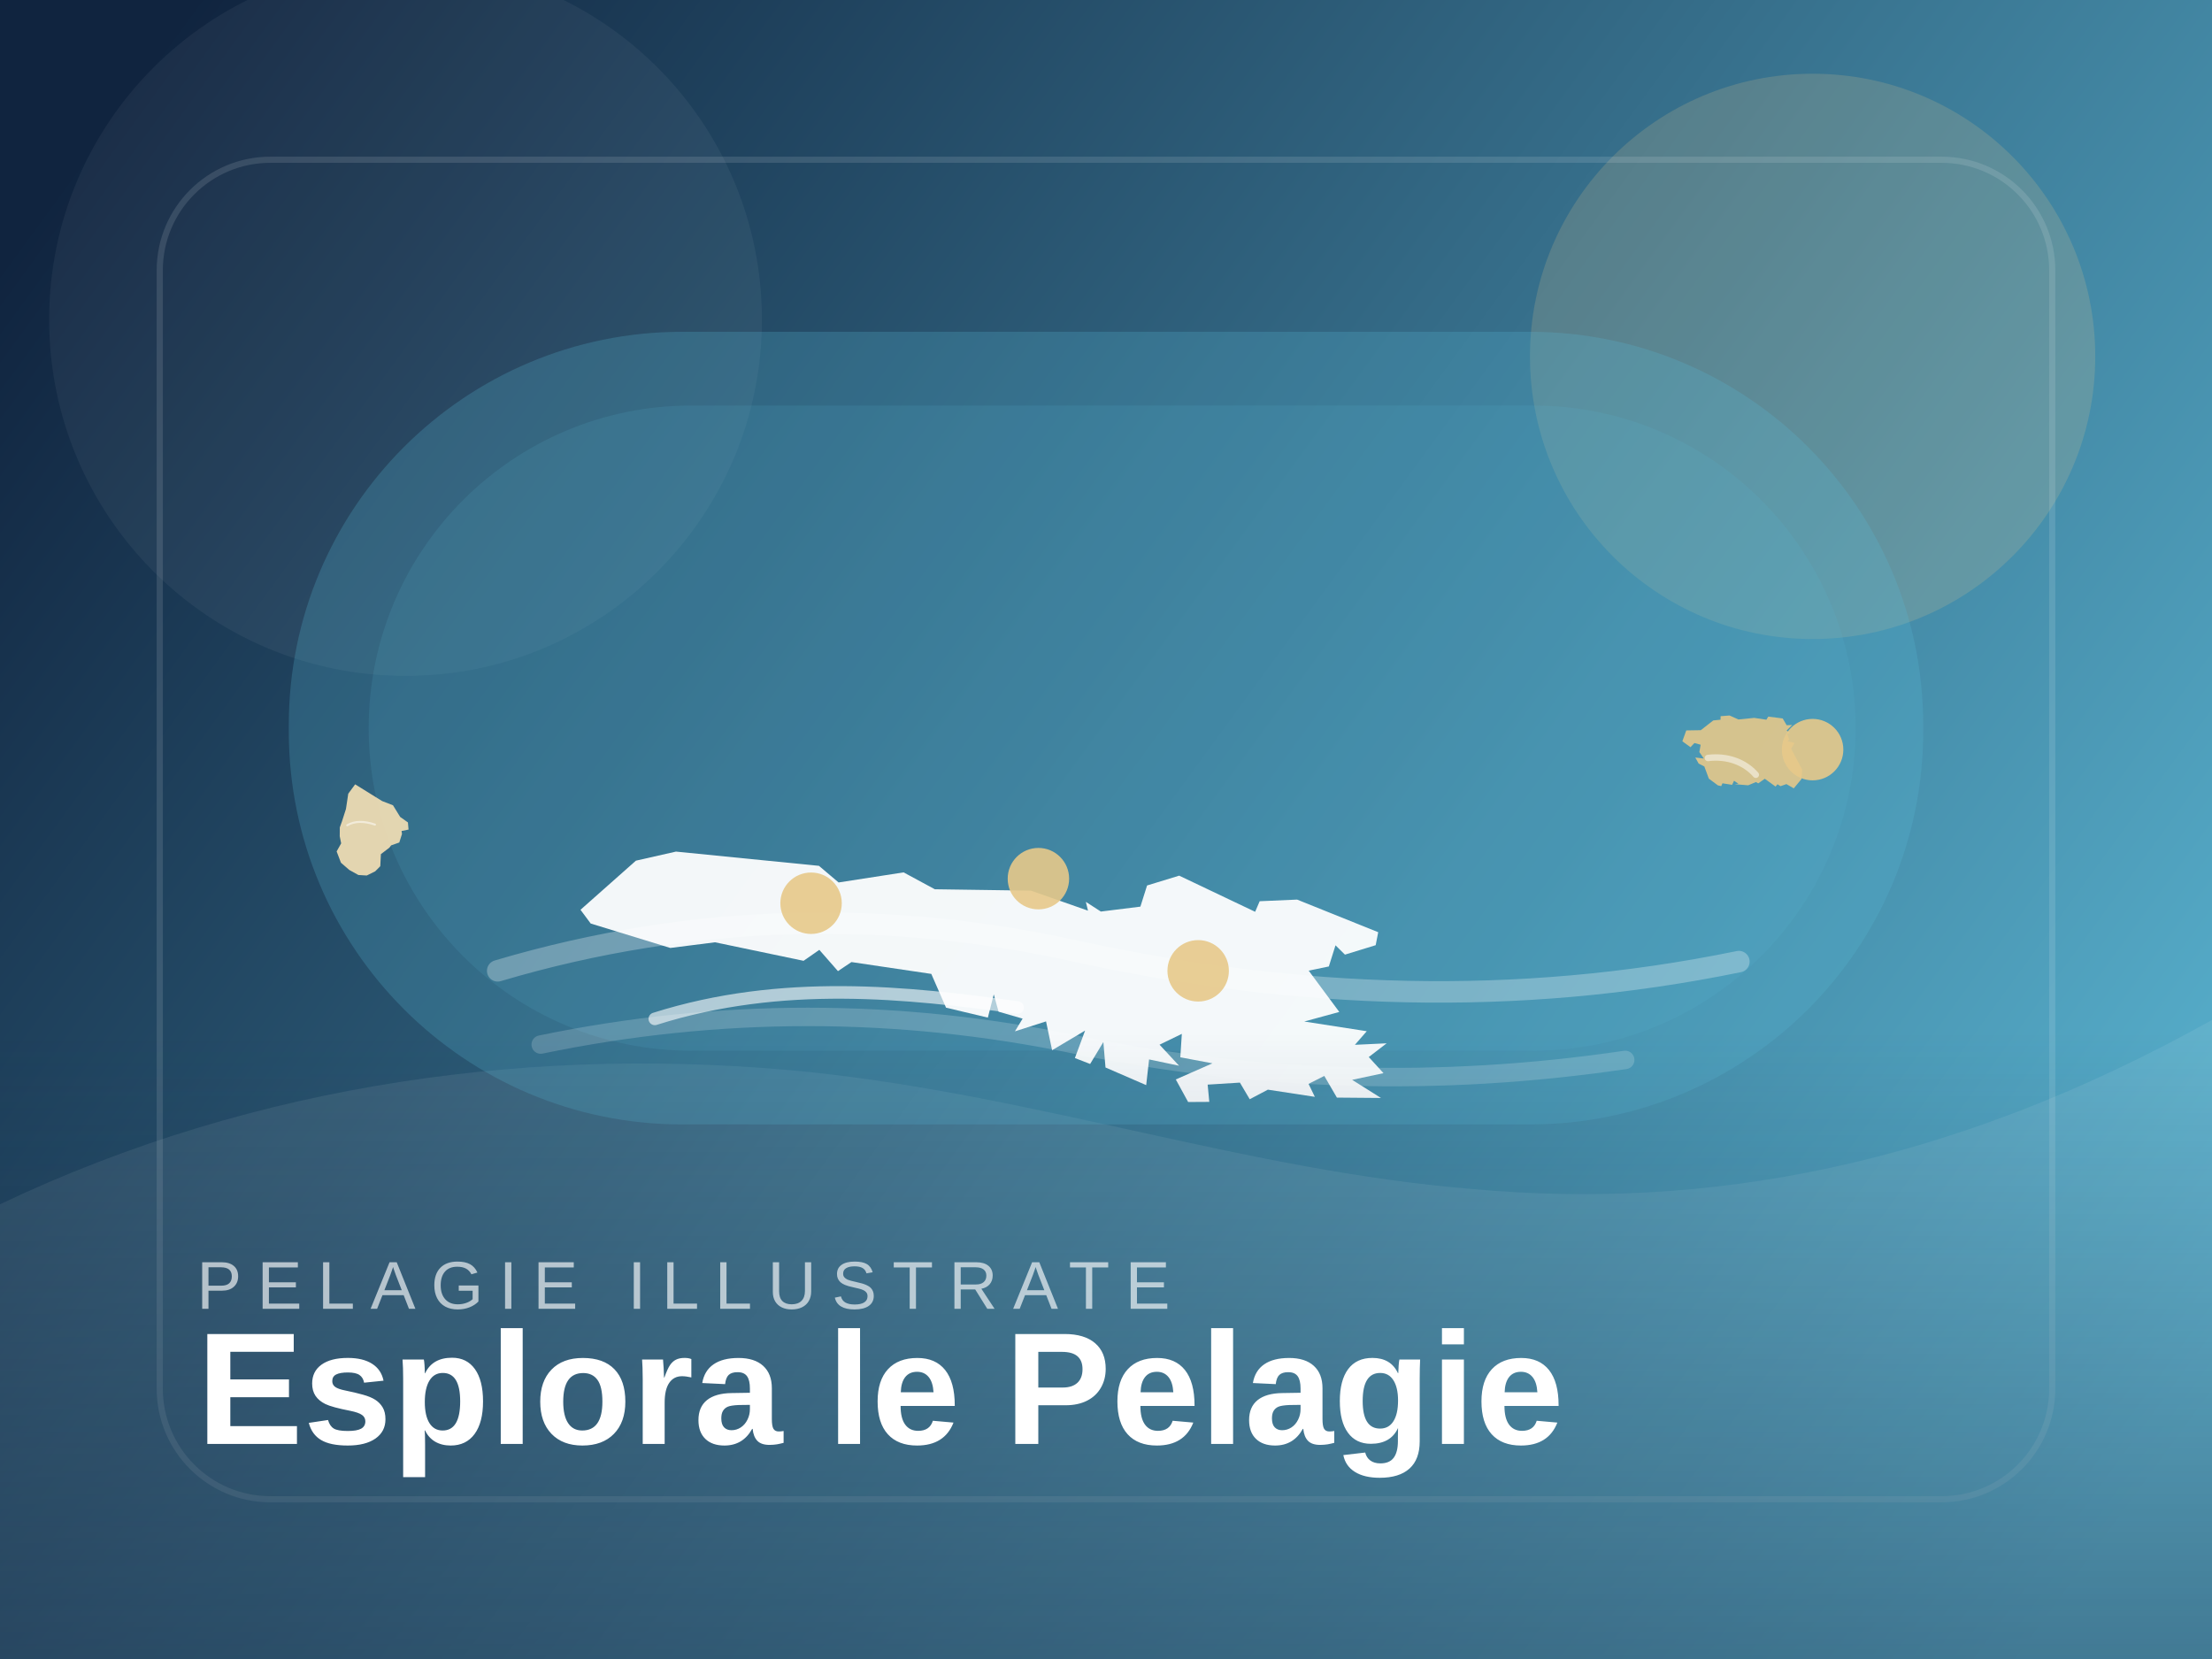
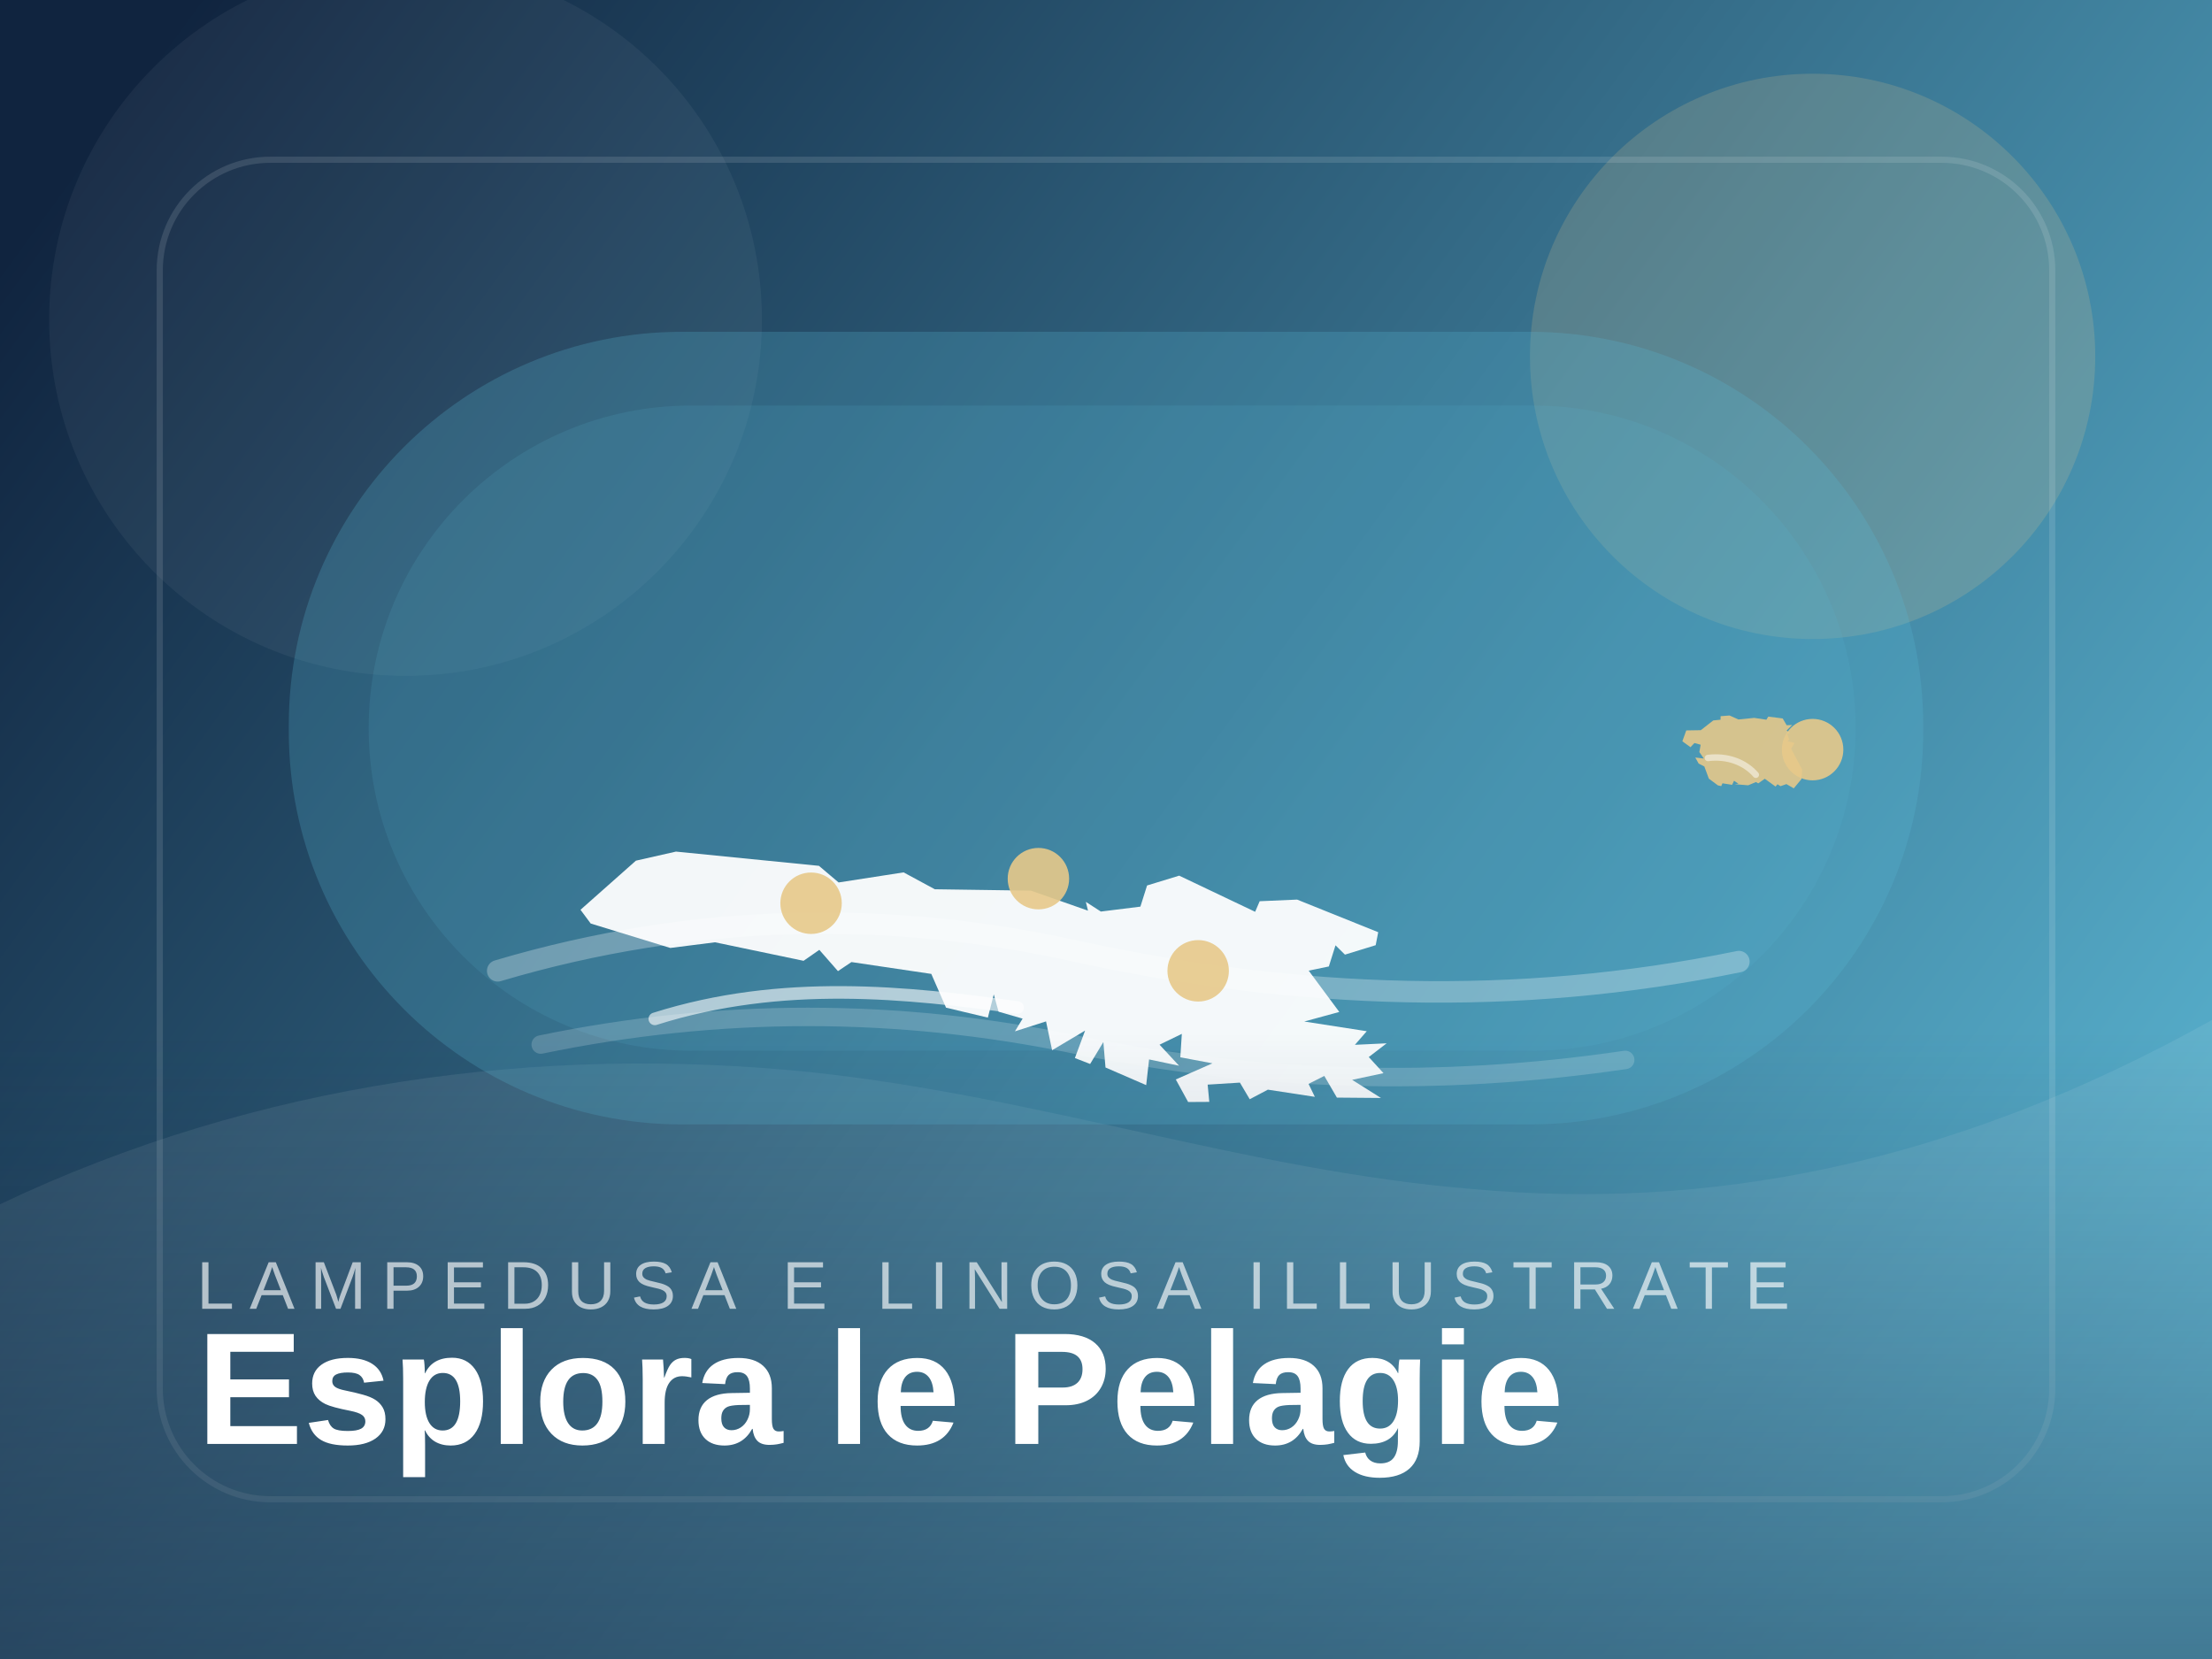
<svg xmlns="http://www.w3.org/2000/svg" viewBox="0 0 720 540" fill="none">
  <rect width="720" height="540" fill="url(#bg)" />
  <circle cx="590" cy="116" r="92" fill="#E7C989" opacity="0.18" />
  <circle cx="132" cy="104" r="116" fill="#FFFFFF" opacity="0.05" />
  <path d="M0 392C84 352 176 340 264 349C339 357 406 381 479 387C555 394 634 380 720 332V540H0V392Z" fill="rgba(255,255,255,0.08)" />
  <rect x="94" y="108" width="532" height="258" rx="128" fill="rgba(91,183,212,0.24)" />
  <rect x="120" y="132" width="484" height="210" rx="105" fill="rgba(91,183,212,0.14)" />
  <path d="M162 316C226 297 290 296 352 310C422 325 493 328 566 313" fill="none" stroke="rgba(255,255,255,0.28)" stroke-width="7" stroke-linecap="round" />
  <path d="M176 340C234 328 292 328 350 340C409 352 468 354 529 345" fill="none" stroke="rgba(255,255,255,0.18)" stroke-width="6" stroke-linecap="round" />
-   <g transform="translate(154 238.1) scale(0.0275)">
-     <path d="M -1396.39 625.44 L -1477.99 736.23 L -1505.19 917.21 L -1551.58 1061.82 L -1577.98 1135.4 L -1578.78 1240.27 L -1561.98 1323.99 L -1615.58 1419.56 L -1564.38 1553.18 L -1465.99 1638.59 L -1357.99 1698.64 L -1258.8 1704.56 L -1159.6 1655.51 L -1098.8 1594.62 L -1091.6 1451.69 L -990.81 1374.73 L -970.01 1347.67 L -874.01 1313.84 L -842.02 1213.21 L -846.82 1177.69 L -764.42 1160.77 L -771.62 1076.2 L -863.62 1011.08 L -948.41 873.23 L -1077.21 823.34 L -1396.39 625.44 Z" fill="#F2DFB4" fill-opacity="0.92" />
-     <path d="M -1490 1110C-1405 1058 -1288 1058 -1162 1102" fill="none" stroke="rgba(255,255,255,0.52)" stroke-width="24" stroke-linecap="round" />
-   </g>
  <g transform="translate(150 166) scale(0.41)">
    <path d="M95.0 317.4 L103.1 328.3 L166.3 347.7 L201.8 343.2 L272.1 357.9 L284.6 349.2 L299.4 366.1 L310.1 358.9 L373.5 368.3 L385.2 395.1 L418.4 403.0 L423.1 384.6 L426.9 398.3 L446.0 403.8 L439.9 413.9 L464.6 406.0 L469.4 428.9 L495.6 413.3 L487.5 435.1 L499.6 439.8 L510.1 422.4 L511.8 442.6 L544.1 456.6 L546.4 436.2 L570.2 441.2 L554.7 424.5 L572.4 415.9 L571.2 434.5 L596.7 439.3 L567.6 452.1 L577.4 470.0 L594.2 469.9 L592.9 456.2 L618.5 454.6 L626.3 467.8 L640.7 460.2 L678.0 465.9 L673.0 455.6 L685.5 449.3 L695.5 466.5 L730.5 466.8 L707.6 452.4 L732.5 447.1 L720.8 434.3 L735.0 423.4 L709.8 424.6 L719.2 413.8 L669.6 406.1 L697.4 398.5 L673.1 365.7 L689.1 362.4 L694.4 345.6 L701.9 353.0 L726.3 345.5 L728.3 335.2 L663.9 309.3 L634.2 310.6 L630.6 319.0 L570.3 290.3 L544.8 298.1 L539.5 314.9 L508.1 318.8 L496.2 311.1 L497.9 318.1 L452.6 302.2 L376.3 301.1 L351.5 287.7 L299.9 295.7 L284.3 282.5 L170.8 271.2 L139.0 278.4 L95.0 317.4 Z" fill="rgba(255,255,255,0.94)" />
    <path d="M154 404C255 372 355 383 442 395" fill="none" stroke="rgba(255,255,255,0.6)" stroke-width="10" stroke-linecap="round" />
  </g>
  <g transform="translate(350 124) scale(0.26)">
    <path d="M760.0 451.1 L770.2 458.5 L775.1 453.3 L782.9 455.4 L781.3 464.6 L786.9 472.7 L776.2 471.4 L780.4 479.0 L787.5 482.6 L793.2 497.9 L804.5 506.3 L808.7 507.2 L810.2 503.7 L822.3 505.6 L824.7 500.5 L830.2 504.2 L825.6 504.8 L842.4 506.2 L852.2 502.1 L855.0 503.8 L863.2 498.0 L876.7 507.8 L879.1 504.9 L882.9 507.3 L890.3 504.7 L899.5 510.0 L909.2 498.3 L910.0 486.6 L896.2 460.4 L900.4 453.1 L891.6 451.1 L893.8 448.9 L891.0 441.7 L894.8 441.0 L890.6 437.6 L897.5 430.7 L890.6 431.0 L885.6 422.5 L867.6 420.2 L865.2 424.1 L849.9 421.8 L830.2 423.8 L819.1 418.8 L807.9 419.7 L807.8 424.1 L798.7 425.0 L783.1 437.2 L764.9 437.5 L760.0 451.1 Z" fill="#E7C989" opacity="0.88" />
    <path d="M792 472C816 469 838 477 852 493" fill="none" stroke="rgba(255,255,255,0.5)" stroke-width="8" stroke-linecap="round" />
  </g>
  <circle cx="264" cy="294" r="10" fill="#E7C989" opacity="0.9" />
  <circle cx="338" cy="286" r="10" fill="#E7C989" opacity="0.9" />
  <circle cx="390" cy="316" r="10" fill="#E7C989" opacity="0.9" />
  <circle cx="590" cy="244" r="10" fill="#E7C989" opacity="0.9" />
  <rect x="52" y="52" width="616" height="436" rx="36" stroke="rgba(255,255,255,0.12)" stroke-width="2" />
  <rect x="0" y="336" width="720" height="204" fill="url(#bottomFade)" />
-   <text x="64" y="426" fill="#FFFFFF" fill-opacity="0.64" font-size="22" letter-spacing="5" font-family="Arial, sans-serif">PELAGIE ILLUSTRATE</text>
+   <text x="64" y="426" fill="#FFFFFF" fill-opacity="0.64" font-size="22" letter-spacing="5" font-family="Arial, sans-serif">LAMPEDUSA E LINOSA ILLUSTRATE</text>
  <text x="64" y="470" fill="#FFFFFF" font-size="52" font-weight="700" font-family="Arial, sans-serif">Esplora le Pelagie</text>
  <defs>
    <linearGradient id="bg" x1="38" y1="34" x2="684" y2="506" gradientUnits="userSpaceOnUse">
      <stop stop-color="#10243F" />
      <stop offset="1" stop-color="#5BB7D4" />
    </linearGradient>
    <linearGradient id="bottomFade" x1="360" y1="336" x2="360" y2="540" gradientUnits="userSpaceOnUse">
      <stop stop-color="rgba(16,36,63,0)" />
      <stop offset="1" stop-color="rgba(16,36,63,0.44)" />
    </linearGradient>
  </defs>
</svg>
